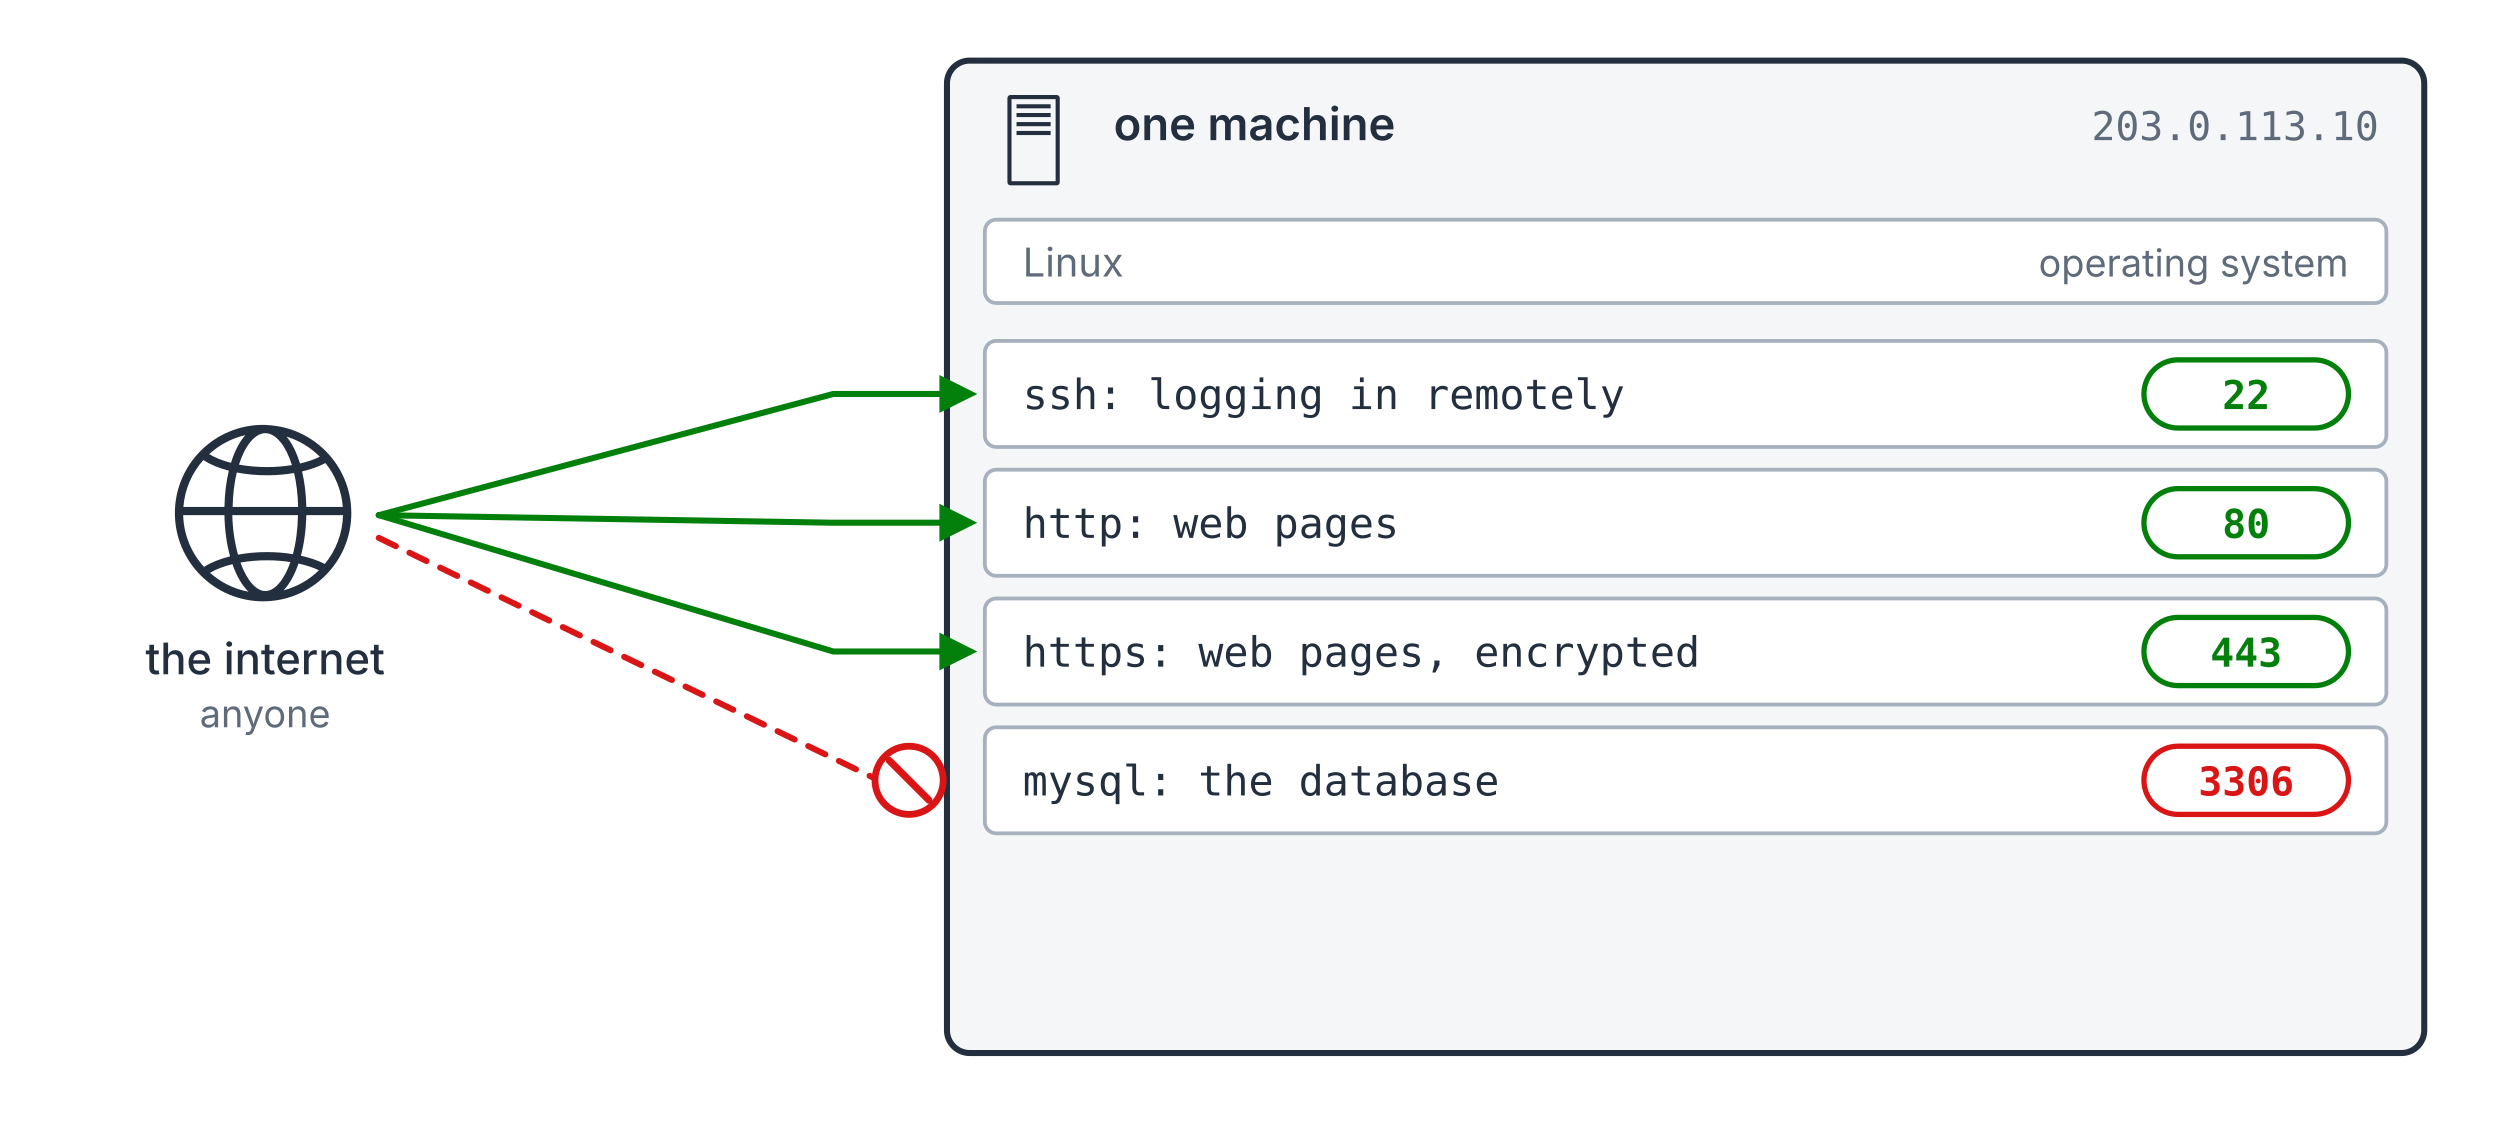
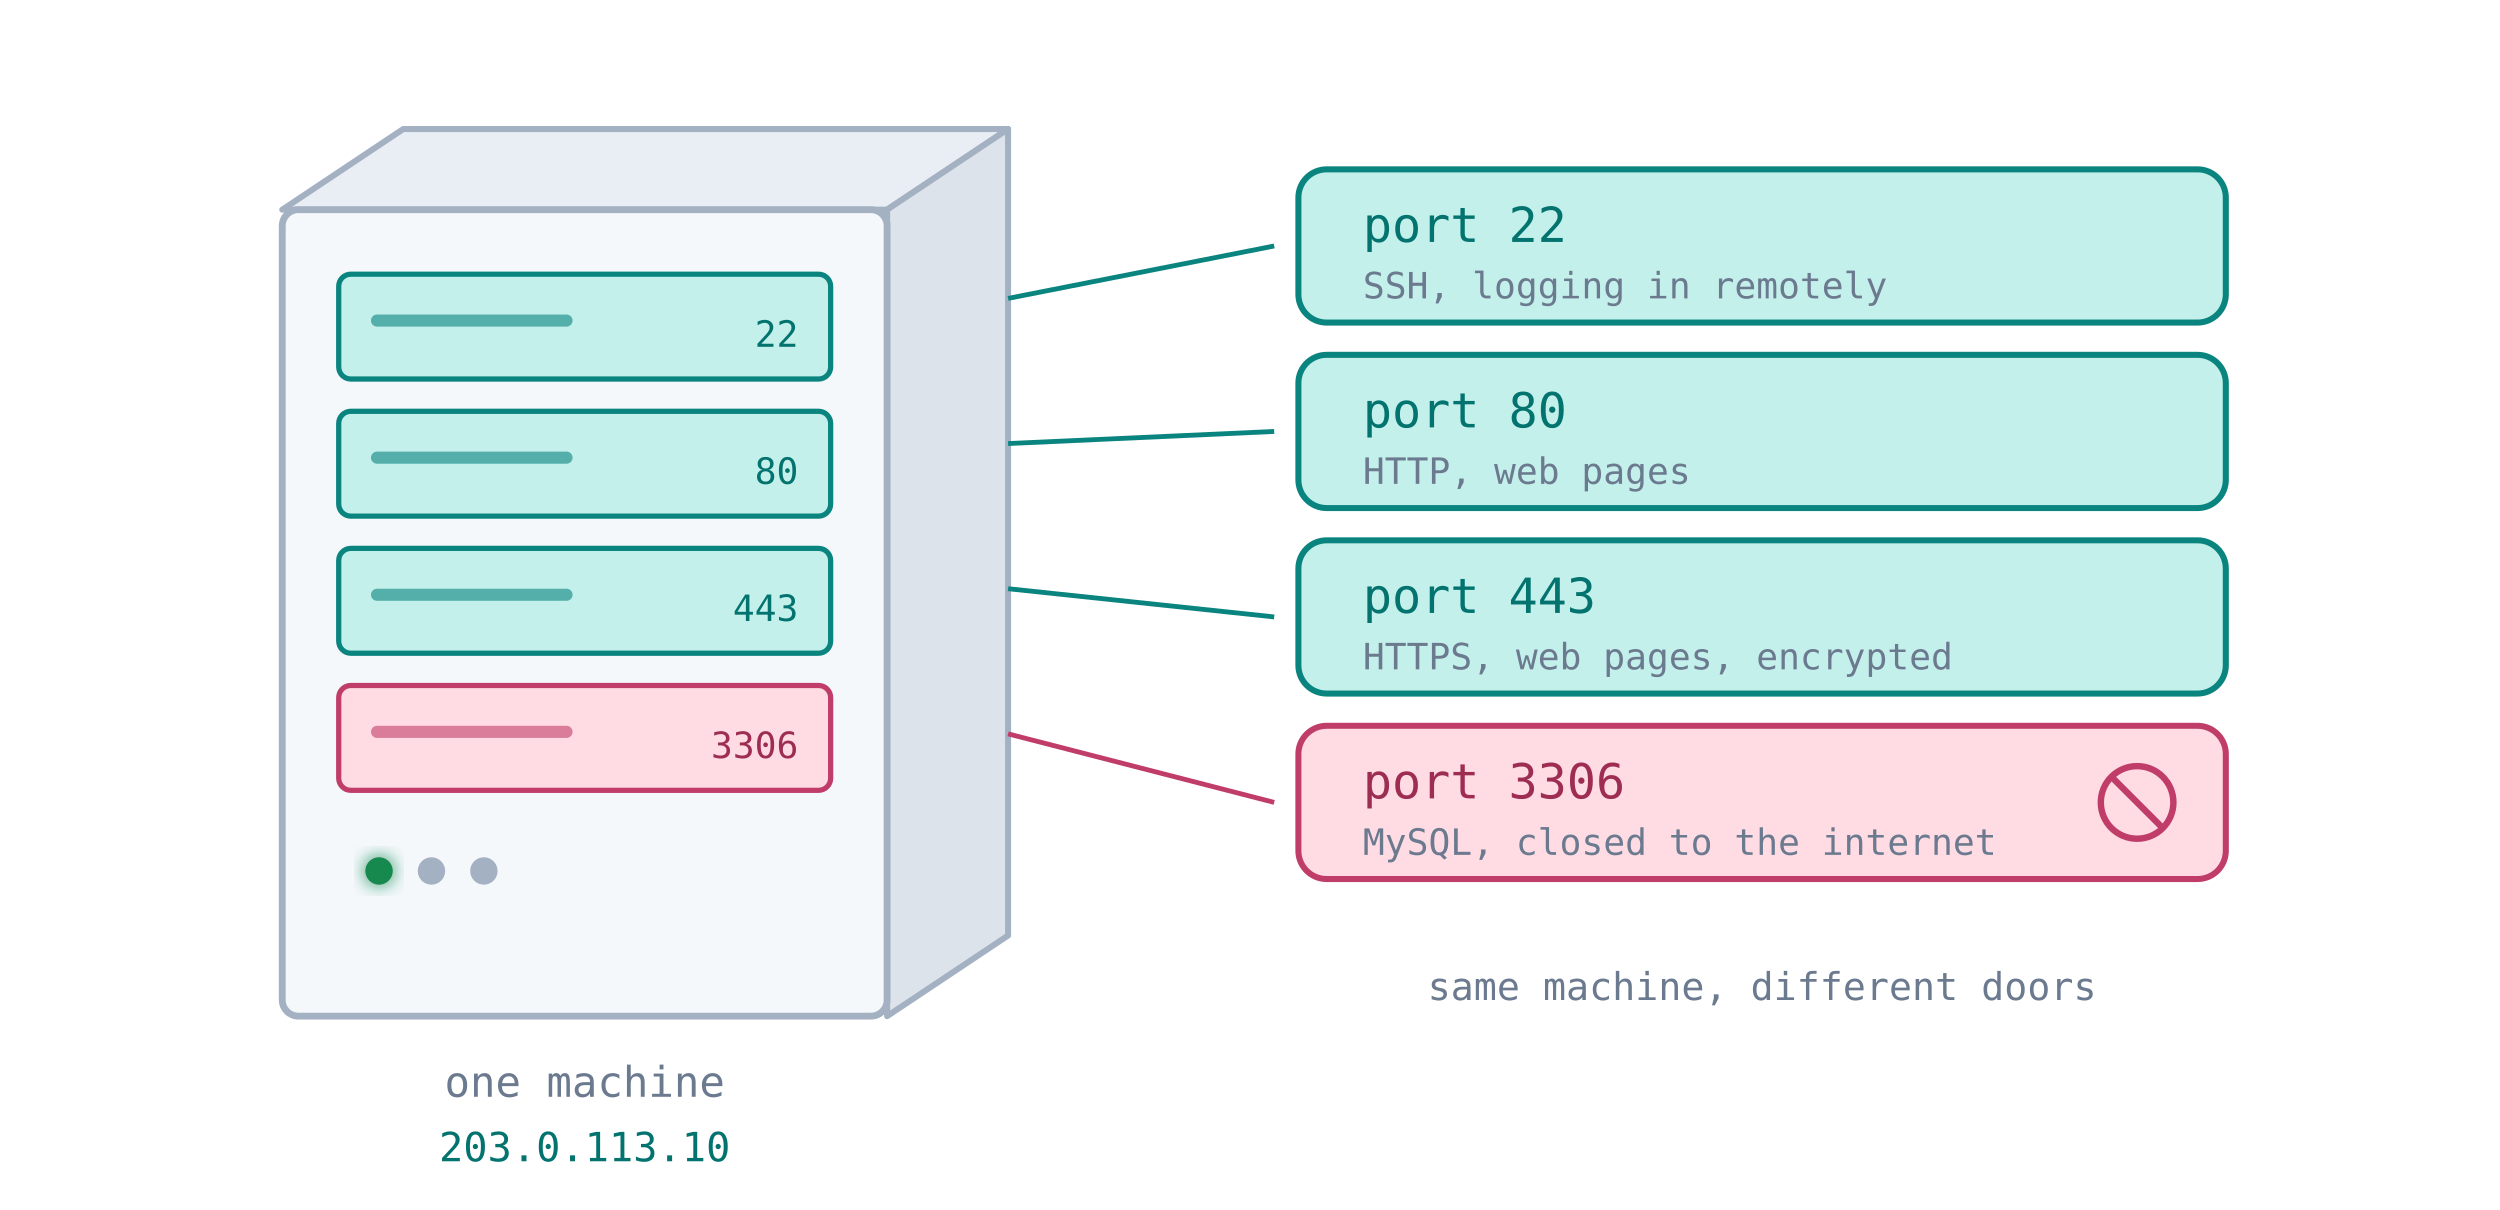
- <svg xmlns="http://www.w3.org/2000/svg" class="dg" viewBox="0 0 660 300">
-   <style>.dg text{font-family:Inter,'Amazon Ember',Arial,Helvetica,sans-serif}.dg .mono{font-family:'JetBrains Mono',ui-monospace,Menlo,Consolas,monospace}.dg .f-ink{fill:var(--dg-ink,#232F3E)}.dg .s-ink{stroke:var(--dg-ink,#232F3E)}.dg .f-sub{fill:var(--dg-sub,#5F6B7A)}.dg .s-sub{stroke:var(--dg-sub,#5F6B7A)}.dg .f-faint{fill:var(--dg-faint,#A7B1BE)}.dg .s-faint{stroke:var(--dg-faint,#A7B1BE)}.dg .f-line{fill:var(--dg-line,#232F3E)}.dg .s-line{stroke:var(--dg-line,#232F3E)}.dg .f-surface{fill:var(--dg-surface,#F4F6F8)}.dg .s-surface{stroke:var(--dg-surface,#F4F6F8)}.dg .f-panel{fill:var(--dg-panel,#FFFFFF)}.dg .s-panel{stroke:var(--dg-panel,#FFFFFF)}.dg .f-net{fill:var(--dg-net,#8C4FFF)}.dg .s-net{stroke:var(--dg-net,#8C4FFF)}.dg .f-cmp{fill:var(--dg-cmp,#ED7100)}.dg .s-cmp{stroke:var(--dg-cmp,#ED7100)}.dg .f-pub{fill:var(--dg-pub,#7AA116)}.dg .s-pub{stroke:var(--dg-pub,#7AA116)}.dg .f-priv{fill:var(--dg-priv,#00A4A6)}.dg .s-priv{stroke:var(--dg-priv,#00A4A6)}.dg .f-sec{fill:var(--dg-sec,#DD344C)}.dg .s-sec{stroke:var(--dg-sec,#DD344C)}.dg .f-db{fill:var(--dg-db,#C925D1)}.dg .s-db{stroke:var(--dg-db,#C925D1)}.dg .f-you{fill:var(--dg-you,#3B62D4)}.dg .s-you{stroke:var(--dg-you,#3B62D4)}.dg .f-ok{fill:var(--dg-ok,#037F0C)}.dg .s-ok{stroke:var(--dg-ok,#037F0C)}.dg .f-bad{fill:var(--dg-bad,#D91515)}.dg .s-bad{stroke:var(--dg-bad,#D91515)}.dg .f-pubtint{fill:var(--dg-pubtint,#F2F6E8)}.dg .s-pubtint{stroke:var(--dg-pubtint,#F2F6E8)}.dg .f-privtint{fill:var(--dg-privtint,#E6F6F7)}.dg .s-privtint{stroke:var(--dg-privtint,#E6F6F7)}.dg .f-youtint{fill:var(--dg-youtint,#EEF2FC)}.dg .s-youtint{stroke:var(--dg-youtint,#EEF2FC)}.dg .f-nettint{fill:var(--dg-nettint,#F3EEFF)}.dg .s-nettint{stroke:var(--dg-nettint,#F3EEFF)}.dg .f-badtint{fill:var(--dg-badtint,#FDECEC)}.dg .s-badtint{stroke:var(--dg-badtint,#FDECEC)}</style>
-   <g transform="translate(44.00 110.00) scale(1.0833)">
-     <path class="f-ink" fill-rule="evenodd" d="M37.322 9.762c-1.385.68-3.02 1.24-4.836 1.657-.822-2.708-1.936-4.942-3.264-6.559a19.5 19.5 0 0 1 8.1 4.902M34.033 22c-.064-3.146-.424-6.068-1.033-8.656 2.153-.501 4.088-1.19 5.693-2.039A19.4 19.4 0 0 1 42.924 22zM32.71 33.883c.781-2.909 1.248-6.264 1.323-9.883h8.941a19.4 19.4 0 0 1-4.431 11.894c-1.645-.847-3.637-1.522-5.833-2.011m-.58 1.913c1.867.405 3.555.957 4.987 1.636a19.5 19.5 0 0 1-8.64 4.9c1.46-1.515 2.708-3.759 3.653-6.536m-16.096.153c1.009 2.909 2.351 5.23 3.922 6.713a19.43 19.43 0 0 1-9.391-4.609c1.468-.874 3.338-1.587 5.469-2.104M14.078 24c.076 3.688.561 7.101 1.368 10.047-2.486.617-4.662 1.487-6.341 2.561A19.4 19.4 0 0 1 4.025 24zm1.073-10.836c-.634 2.631-1.007 5.618-1.073 8.836H4.076a19.4 19.4 0 0 1 4.868-11.431c1.634 1.081 3.762 1.962 6.207 2.595m.522-1.916c-2.073-.531-3.887-1.25-5.3-2.126a19.44 19.44 0 0 1 8.805-4.623c-1.43 1.604-2.628 3.919-3.505 6.749M16.078 22c.065-3.162.428-5.984 1.011-8.396 2.288.443 4.781.682 7.355.682 2.289 0 4.522-.191 6.607-.547.565 2.382.918 5.156.982 8.261zm14.085 13.434c-1.564 4.447-3.879 7.066-6.108 7.066-2.21 0-4.507-2.574-6.071-6.955a38 38 0 0 1 6.46-.545c1.983 0 3.906.157 5.719.434M24.444 33c-2.464 0-4.851.222-7.057.629A39.3 39.3 0 0 1 16 24h16c-.075 3.603-.51 6.811-1.243 9.506A39.6 39.6 0 0 0 24.444 33m.038-28.95c2.267.312 4.583 3.071 6.046 7.751a38 38 0 0 1-6.084.485c-2.397 0-4.708-.213-6.82-.606 1.522-4.781 3.935-7.533 6.263-7.66.2.004.397.02.595.03m.154-1.992c-.193-.022-.384-.058-.581-.058-.063 0-.124.016-.187.019C23.744 2.017 23.624 2 23.5 2 11.645 2 2 11.645 2 23.5S11.645 45 23.5 45 45 35.355 45 23.5c0-11.472-9.039-20.846-20.364-21.442" />
-   </g>
-   <text x="70" y="178" class="f-ink" font-size="11.5" font-weight="500" text-anchor="middle">the internet</text>
-   <text x="70" y="192" class="f-sub" font-size="10" font-weight="400" text-anchor="middle">anyone</text>
-   <rect x="250" y="16" width="390" height="262" rx="6" class="s-ink f-surface" stroke-width="1.6" />
-   <g transform="translate(260.00 24.00) scale(0.5417)">
-     <path class="f-ink" fill-rule="evenodd" d="M15.437 21.52h16.627v-2H15.437zm0-4.324h16.627v-2H15.437zm0-4.434h16.627v-2H15.437zm0-4.268h16.627v-2H15.437zM13 44.013h21.499V4H13zM35.032 2H12.468A1.47 1.47 0 0 0 11 3.469v41.076c0 .81.659 1.468 1.468 1.468h22.564c.809 0 1.467-.658 1.467-1.468V3.469A1.47 1.47 0 0 0 35.032 2" />
-   </g>
-   <text x="294" y="37" class="f-ink" font-size="12" font-weight="600" text-anchor="start">one machine</text>
-   <text x="628" y="37" class="f-sub mono" font-size="10.5" font-weight="400" text-anchor="end">203.0.113.10</text>
-   <rect x="260" y="58" width="370" height="22" rx="3" class="s-faint f-panel" stroke-width="1" />
-   <text x="270" y="73" class="f-sub" font-size="10.5" font-weight="400" text-anchor="start">Linux</text>
-   <text x="620" y="73" class="f-sub" font-size="10" font-weight="400" text-anchor="end">operating system</text>
-   <rect x="260" y="90" width="370" height="28" rx="3" class="s-faint f-panel" stroke-width="1" />
-   <text x="270" y="108" class="f-ink mono" font-size="11" font-weight="400" text-anchor="start">ssh: logging in remotely</text>
-   <rect x="566" y="95" width="54" height="18" rx="9" class="s-ok" fill="none" stroke-width="1.4" />
-   <text x="593" y="108" class="f-ok mono" font-size="10.5" font-weight="600" text-anchor="middle">22</text>
-   <rect x="260" y="124" width="370" height="28" rx="3" class="s-faint f-panel" stroke-width="1" />
-   <text x="270" y="142" class="f-ink mono" font-size="11" font-weight="400" text-anchor="start">http: web pages</text>
-   <rect x="566" y="129" width="54" height="18" rx="9" class="s-ok" fill="none" stroke-width="1.4" />
-   <text x="593" y="142" class="f-ok mono" font-size="10.5" font-weight="600" text-anchor="middle">80</text>
-   <rect x="260" y="158" width="370" height="28" rx="3" class="s-faint f-panel" stroke-width="1" />
-   <text x="270" y="176" class="f-ink mono" font-size="11" font-weight="400" text-anchor="start">https: web pages, encrypted</text>
-   <rect x="566" y="163" width="54" height="18" rx="9" class="s-ok" fill="none" stroke-width="1.4" />
-   <text x="593" y="176" class="f-ok mono" font-size="10.5" font-weight="600" text-anchor="middle">443</text>
-   <rect x="260" y="192" width="370" height="28" rx="3" class="s-faint f-panel" stroke-width="1" />
-   <text x="270" y="210" class="f-ink mono" font-size="11" font-weight="400" text-anchor="start">mysql: the database</text>
-   <rect x="566" y="197" width="54" height="18" rx="9" class="s-bad" fill="none" stroke-width="1.4" />
-   <text x="593" y="210" class="f-bad mono" font-size="10.5" font-weight="600" text-anchor="middle">3306</text>
-   <path d="M100 136 L220 104 L252.0 104.0" class="s-ok" fill="none" stroke-width="1.6" stroke-linejoin="round" stroke-linecap="round" />
-   <polygon points="258.0,104.0 248.0,99.0 248.0,109.0" class="f-ok" />
-   <path d="M100 136 L220 138 L252.0 138.0" class="s-ok" fill="none" stroke-width="1.6" stroke-linejoin="round" stroke-linecap="round" />
-   <polygon points="258.0,138.0 248.0,133.0 248.0,143.0" class="f-ok" />
-   <path d="M100 136 L220 172 L252.0 172.0" class="s-ok" fill="none" stroke-width="1.6" stroke-linejoin="round" stroke-linecap="round" />
-   <polygon points="258.0,172.0 248.0,167.0 248.0,177.0" class="f-ok" />
-   <path d="M100 142 L232 206" class="s-bad" fill="none" stroke-width="1.6" stroke-linejoin="round" stroke-linecap="round" stroke-dasharray="5 4" />
-   <circle cx="240" cy="206" r="9" class="f-panel s-bad" stroke-width="1.8" />
-   <path d="M234.78 200.78 L245.22 211.22" class="s-bad" fill="none" stroke-width="1.9" stroke-linejoin="round" stroke-linecap="round" />
+ <svg xmlns="http://www.w3.org/2000/svg" class="dg legacy" viewBox="0 0 620 300">
+   <style>.dg text{font-family:Inter,'Amazon Ember',Arial,Helvetica,sans-serif}.dg .mono{font-family:'JetBrains Mono',ui-monospace,Menlo,Consolas,monospace}.dg .f-ink{fill:var(--dg-ink,#1F2A37)}.dg .s-ink{stroke:var(--dg-ink,#1F2A37)}.dg .f-ink2{fill:var(--dg-ink2,#3E4C5E)}.dg .s-ink2{stroke:var(--dg-ink2,#3E4C5E)}.dg .f-sub{fill:var(--dg-sub,#5F6B7A)}.dg .s-sub{stroke:var(--dg-sub,#5F6B7A)}.dg .f-mute{fill:var(--dg-mute,#6B7A8F)}.dg .s-mute{stroke:var(--dg-mute,#6B7A8F)}.dg .f-faint{fill:var(--dg-faint,#A7B1BE)}.dg .s-faint{stroke:var(--dg-faint,#A7B1BE)}.dg .f-line{fill:var(--dg-line,#475569)}.dg .s-line{stroke:var(--dg-line,#475569)}.dg .f-edge{fill:var(--dg-edge,#A3B1C2)}.dg .s-edge{stroke:var(--dg-edge,#A3B1C2)}.dg .f-edge2{fill:var(--dg-edge2,#D3DBE5)}.dg .s-edge2{stroke:var(--dg-edge2,#D3DBE5)}.dg .f-surface{fill:var(--dg-surface,#F5F7FA)}.dg .s-surface{stroke:var(--dg-surface,#F5F7FA)}.dg .f-panel{fill:var(--dg-panel,#FFFFFF)}.dg .s-panel{stroke:var(--dg-panel,#FFFFFF)}.dg .f-well{fill:var(--dg-well,#FFFFFF)}.dg .s-well{stroke:var(--dg-well,#FFFFFF)}.dg .f-body{fill:var(--dg-body,#F5F8FB)}.dg .s-body{stroke:var(--dg-body,#F5F8FB)}.dg .f-bodytop{fill:var(--dg-bodytop,#E9EEF4)}.dg .s-bodytop{stroke:var(--dg-bodytop,#E9EEF4)}.dg .f-bodyside{fill:var(--dg-bodyside,#DCE3EB)}.dg .s-bodyside{stroke:var(--dg-bodyside,#DCE3EB)}.dg .f-net{fill:var(--dg-net,#735ED1)}.dg .s-net{stroke:var(--dg-net,#735ED1)}.dg .f-cmp{fill:var(--dg-cmp,#D16100)}.dg .s-cmp{stroke:var(--dg-cmp,#D16100)}.dg .f-priv{fill:var(--dg-priv,#0A847F)}.dg .s-priv{stroke:var(--dg-priv,#0A847F)}.dg .f-pub{fill:var(--dg-pub,#51850E)}.dg .s-pub{stroke:var(--dg-pub,#51850E)}.dg .f-sec{fill:var(--dg-sec,#C43E45)}.dg .s-sec{stroke:var(--dg-sec,#C43E45)}.dg .f-db{fill:var(--dg-db,#A14DA7)}.dg .s-db{stroke:var(--dg-db,#A14DA7)}.dg .f-you{fill:var(--dg-you,#396ED6)}.dg .s-you{stroke:var(--dg-you,#396ED6)}.dg .f-ok{fill:var(--dg-ok,#178950)}.dg .s-ok{stroke:var(--dg-ok,#178950)}.dg .f-bad{fill:var(--dg-bad,#C03D69)}.dg .s-bad{stroke:var(--dg-bad,#C03D69)}.dg .f-nettint{fill:var(--dg-nettint,#E4E3FF)}.dg .s-nettint{stroke:var(--dg-nettint,#E4E3FF)}.dg .f-cmptint{fill:var(--dg-cmptint,#FFDFC9)}.dg .s-cmptint{stroke:var(--dg-cmptint,#FFDFC9)}.dg .f-privtint{fill:var(--dg-privtint,#C4F0EB)}.dg .s-privtint{stroke:var(--dg-privtint,#C4F0EB)}.dg .f-pubtint{fill:var(--dg-pubtint,#D9EFC5)}.dg .s-pubtint{stroke:var(--dg-pubtint,#D9EFC5)}.dg .f-sectint{fill:var(--dg-sectint,#FFDDDB)}.dg .s-sectint{stroke:var(--dg-sectint,#FFDDDB)}.dg .f-dbtint{fill:var(--dg-dbtint,#FCD9FD)}.dg .s-dbtint{stroke:var(--dg-dbtint,#FCD9FD)}.dg .f-youtint{fill:var(--dg-youtint,#DAE7FE)}.dg .s-youtint{stroke:var(--dg-youtint,#DAE7FE)}.dg .f-oktint{fill:var(--dg-oktint,#CDF0D7)}.dg .s-oktint{stroke:var(--dg-oktint,#CDF0D7)}.dg .f-pubarea{fill:var(--dg-pubarea,#EAF8E0)}.dg .s-pubarea{stroke:var(--dg-pubarea,#EAF8E0)}.dg .f-privarea{fill:var(--dg-privarea,#DBF7F4)}.dg .s-privarea{stroke:var(--dg-privarea,#DBF7F4)}.dg .f-badtint{fill:var(--dg-badtint,#FFDCE3)}.dg .s-badtint{stroke:var(--dg-badtint,#FFDCE3)}.dg .f-netcard{fill:var(--dg-netcard,#E4E3FF)}.dg .s-netcard{stroke:var(--dg-netcard,#E4E3FF)}.dg .f-netcardb{fill:var(--dg-netcardb,#E4E3FF)}.dg .s-netcardb{stroke:var(--dg-netcardb,#E4E3FF)}.dg .f-cmpcard{fill:var(--dg-cmpcard,#FFDFC9)}.dg .s-cmpcard{stroke:var(--dg-cmpcard,#FFDFC9)}.dg .f-cmpcardb{fill:var(--dg-cmpcardb,#FFDFC9)}.dg .s-cmpcardb{stroke:var(--dg-cmpcardb,#FFDFC9)}.dg .f-privcard{fill:var(--dg-privcard,#C4F0EB)}.dg .s-privcard{stroke:var(--dg-privcard,#C4F0EB)}.dg .f-privcardb{fill:var(--dg-privcardb,#C4F0EB)}.dg .s-privcardb{stroke:var(--dg-privcardb,#C4F0EB)}.dg .f-pubcard{fill:var(--dg-pubcard,#D9EFC5)}.dg .s-pubcard{stroke:var(--dg-pubcard,#D9EFC5)}.dg .f-pubcardb{fill:var(--dg-pubcardb,#D9EFC5)}.dg .s-pubcardb{stroke:var(--dg-pubcardb,#D9EFC5)}.dg .f-seccard{fill:var(--dg-seccard,#FFDDDB)}.dg .s-seccard{stroke:var(--dg-seccard,#FFDDDB)}.dg .f-seccardb{fill:var(--dg-seccardb,#FFDDDB)}.dg .s-seccardb{stroke:var(--dg-seccardb,#FFDDDB)}.dg .f-dbcard{fill:var(--dg-dbcard,#FCD9FD)}.dg .s-dbcard{stroke:var(--dg-dbcard,#FCD9FD)}.dg .f-dbcardb{fill:var(--dg-dbcardb,#FCD9FD)}.dg .s-dbcardb{stroke:var(--dg-dbcardb,#FCD9FD)}.dg .f-youcard{fill:var(--dg-youcard,#DAE7FE)}.dg .s-youcard{stroke:var(--dg-youcard,#DAE7FE)}.dg .f-youcardb{fill:var(--dg-youcardb,#DAE7FE)}.dg .s-youcardb{stroke:var(--dg-youcardb,#DAE7FE)}.dg .f-okcard{fill:var(--dg-okcard,#CDF0D7)}.dg .s-okcard{stroke:var(--dg-okcard,#CDF0D7)}.dg .f-okcardb{fill:var(--dg-okcardb,#CDF0D7)}.dg .s-okcardb{stroke:var(--dg-okcardb,#CDF0D7)}.dg .f-badcard{fill:var(--dg-badcard,#FFDCE3)}.dg .s-badcard{stroke:var(--dg-badcard,#FFDCE3)}.dg .f-badcardb{fill:var(--dg-badcardb,#FFDCE3)}.dg .s-badcardb{stroke:var(--dg-badcardb,#FFDCE3)}.dg text.f-net{fill:var(--dg-net-text,#5C4AAC)}.dg text.f-cmp{fill:var(--dg-cmp-text,#A34202)}.dg text.f-priv{fill:var(--dg-priv-text,#02736E)}.dg text.f-pub{fill:var(--dg-pub-text,#456B02)}.dg text.f-sec{fill:var(--dg-sec-text,#A12F35)}.dg text.f-db{fill:var(--dg-db-text,#86398B)}.dg text.f-you{fill:var(--dg-you-text,#2B58B1)}.dg text.f-ok{fill:var(--dg-ok-text,#02703F)}.dg text.f-bad{fill:var(--dg-bad-text,#9E2D54)}.dg.legacy text{font-family:'JetBrains Mono',ui-monospace,SFMono-Regular,'DejaVu Sans Mono',Menlo,Consolas,monospace}</style>
+   <defs>
+     <filter id="ports-p1" x="-40%" y="-40%" width="180%" height="180%">
+       <feGaussianBlur stdDeviation="2.2" result="b" />
+       <feMerge>
+         <feMergeNode in="b" />
+         <feMergeNode in="SourceGraphic" />
+       </feMerge>
+     </filter>
+   </defs>
+   <path class="r-srv" d="M70 52 L100 32 L250 32 L220 52 Z" stroke-width="1.5" stroke-linejoin="round" style="fill:var(--dg-bodytop,#E9EEF4);stroke:var(--dg-edge,#A3B1C2)" />
+   <path class="r-srv" d="M220 52 L250 32 L250 232 L220 252 Z" stroke-width="1.5" stroke-linejoin="round" style="fill:var(--dg-bodyside,#DCE3EB);stroke:var(--dg-edge,#A3B1C2)" />
+   <rect class="r-srv" x="70" y="52" width="150" height="200" rx="4" stroke-width="1.7" style="fill:var(--dg-body,#F5F8FB);stroke:var(--dg-edge,#A3B1C2)" />
+   <rect class="r-srv" x="84" y="68" width="122" height="26" rx="3" stroke-width="1.3" style="fill:var(--dg-privcard,#C4F0EB);stroke:var(--dg-priv,#0A847F)" />
+   <rect class="r-srv" x="92" y="78" width="50" height="3" rx="1.5" opacity=".6" style="fill:var(--dg-priv,#0A847F)" />
+   <text class="r-srv" x="198" y="86" font-family="JetBrains Mono" font-size="9" text-anchor="end" style="fill:var(--dg-priv-text,#02736E)">22</text>
+   <rect class="r-srv" x="84" y="102" width="122" height="26" rx="3" stroke-width="1.3" style="fill:var(--dg-privcard,#C4F0EB);stroke:var(--dg-priv,#0A847F)" />
+   <rect class="r-srv" x="92" y="112" width="50" height="3" rx="1.5" opacity=".6" style="fill:var(--dg-priv,#0A847F)" />
+   <text class="r-srv" x="198" y="120" font-family="JetBrains Mono" font-size="9" text-anchor="end" style="fill:var(--dg-priv-text,#02736E)">80</text>
+   <rect class="r-srv" x="84" y="136" width="122" height="26" rx="3" stroke-width="1.3" style="fill:var(--dg-privcard,#C4F0EB);stroke:var(--dg-priv,#0A847F)" />
+   <rect class="r-srv" x="92" y="146" width="50" height="3" rx="1.5" opacity=".6" style="fill:var(--dg-priv,#0A847F)" />
+   <text class="r-srv" x="198" y="154" font-family="JetBrains Mono" font-size="9" text-anchor="end" style="fill:var(--dg-priv-text,#02736E)">443</text>
+   <rect class="r-srv" x="84" y="170" width="122" height="26" rx="3" stroke-width="1.3" style="fill:var(--dg-badcard,#FFDCE3);stroke:var(--dg-bad,#C03D69)" />
+   <rect class="r-srv" x="92" y="180" width="50" height="3" rx="1.5" opacity=".6" style="fill:var(--dg-bad,#C03D69)" />
+   <text class="r-srv" x="198" y="188" font-family="JetBrains Mono" font-size="9" text-anchor="end" style="fill:var(--dg-bad-text,#9E2D54)">3306</text>
+   <circle class="r-srv" cx="94" cy="216" r="3.4" filter="url(#ports-p1)" style="fill:var(--dg-ok,#178950)" />
+   <circle class="r-srv" cx="107" cy="216" r="3.4" style="fill:var(--dg-edge,#A3B1C2)" />
+   <circle class="r-srv" cx="120" cy="216" r="3.4" style="fill:var(--dg-edge,#A3B1C2)" />
+   <text x="145" y="272" font-family="JetBrains Mono" font-size="10.5" text-anchor="middle" style="fill:var(--dg-mute,#6B7A8F)">one machine</text>
+   <text x="145" y="288" font-family="JetBrains Mono" font-size="10" text-anchor="middle" style="fill:var(--dg-priv-text,#02736E)">203.0.113.10</text>
+   <line x1="250" y1="74" x2="316" y2="61" stroke-width="1.2" style="stroke:var(--dg-priv,#0A847F)" />
+   <rect x="322" y="42" width="230" height="38" rx="7" stroke-width="1.5" style="fill:var(--dg-privcard,#C4F0EB);stroke:var(--dg-priv,#0A847F)" />
+   <text x="338" y="60" font-family="JetBrains Mono" font-size="12" style="fill:var(--dg-priv-text,#02736E)">port 22</text>
+   <text x="338" y="74" font-family="JetBrains Mono" font-size="9" style="fill:var(--dg-mute,#6B7A8F)">SSH, logging in remotely</text>
+   <line x1="250" y1="110" x2="316" y2="107" stroke-width="1.2" style="stroke:var(--dg-priv,#0A847F)" />
+   <rect x="322" y="88" width="230" height="38" rx="7" stroke-width="1.5" style="fill:var(--dg-privcard,#C4F0EB);stroke:var(--dg-priv,#0A847F)" />
+   <text x="338" y="106" font-family="JetBrains Mono" font-size="12" style="fill:var(--dg-priv-text,#02736E)">port 80</text>
+   <text x="338" y="120" font-family="JetBrains Mono" font-size="9" style="fill:var(--dg-mute,#6B7A8F)">HTTP, web pages</text>
+   <line x1="250" y1="146" x2="316" y2="153" stroke-width="1.2" style="stroke:var(--dg-priv,#0A847F)" />
+   <rect x="322" y="134" width="230" height="38" rx="7" stroke-width="1.5" style="fill:var(--dg-privcard,#C4F0EB);stroke:var(--dg-priv,#0A847F)" />
+   <text x="338" y="152" font-family="JetBrains Mono" font-size="12" style="fill:var(--dg-priv-text,#02736E)">port 443</text>
+   <text x="338" y="166" font-family="JetBrains Mono" font-size="9" style="fill:var(--dg-mute,#6B7A8F)">HTTPS, web pages, encrypted</text>
+   <line x1="250" y1="182" x2="316" y2="199" stroke-width="1.2" style="stroke:var(--dg-bad,#C03D69)" />
+   <rect x="322" y="180" width="230" height="38" rx="7" stroke-width="1.5" style="fill:var(--dg-badcard,#FFDCE3);stroke:var(--dg-bad,#C03D69)" />
+   <text x="338" y="198" font-family="JetBrains Mono" font-size="12" style="fill:var(--dg-bad-text,#9E2D54)">port 3306</text>
+   <text x="338" y="212" font-family="JetBrains Mono" font-size="9" style="fill:var(--dg-mute,#6B7A8F)">MySQL, closed to the internet</text>
+   <circle cx="530" cy="199" r="9" fill="none" stroke-width="1.6" style="stroke:var(--dg-bad,#C03D69)" />
+   <line x1="523.6" y1="192.6" x2="536.4" y2="205.4" stroke-width="1.6" style="stroke:var(--dg-bad,#C03D69)" />
+   <text x="437" y="248" font-family="JetBrains Mono" font-size="9.5" text-anchor="middle" style="fill:var(--dg-mute,#6B7A8F)">same machine, different doors</text>
</svg>
